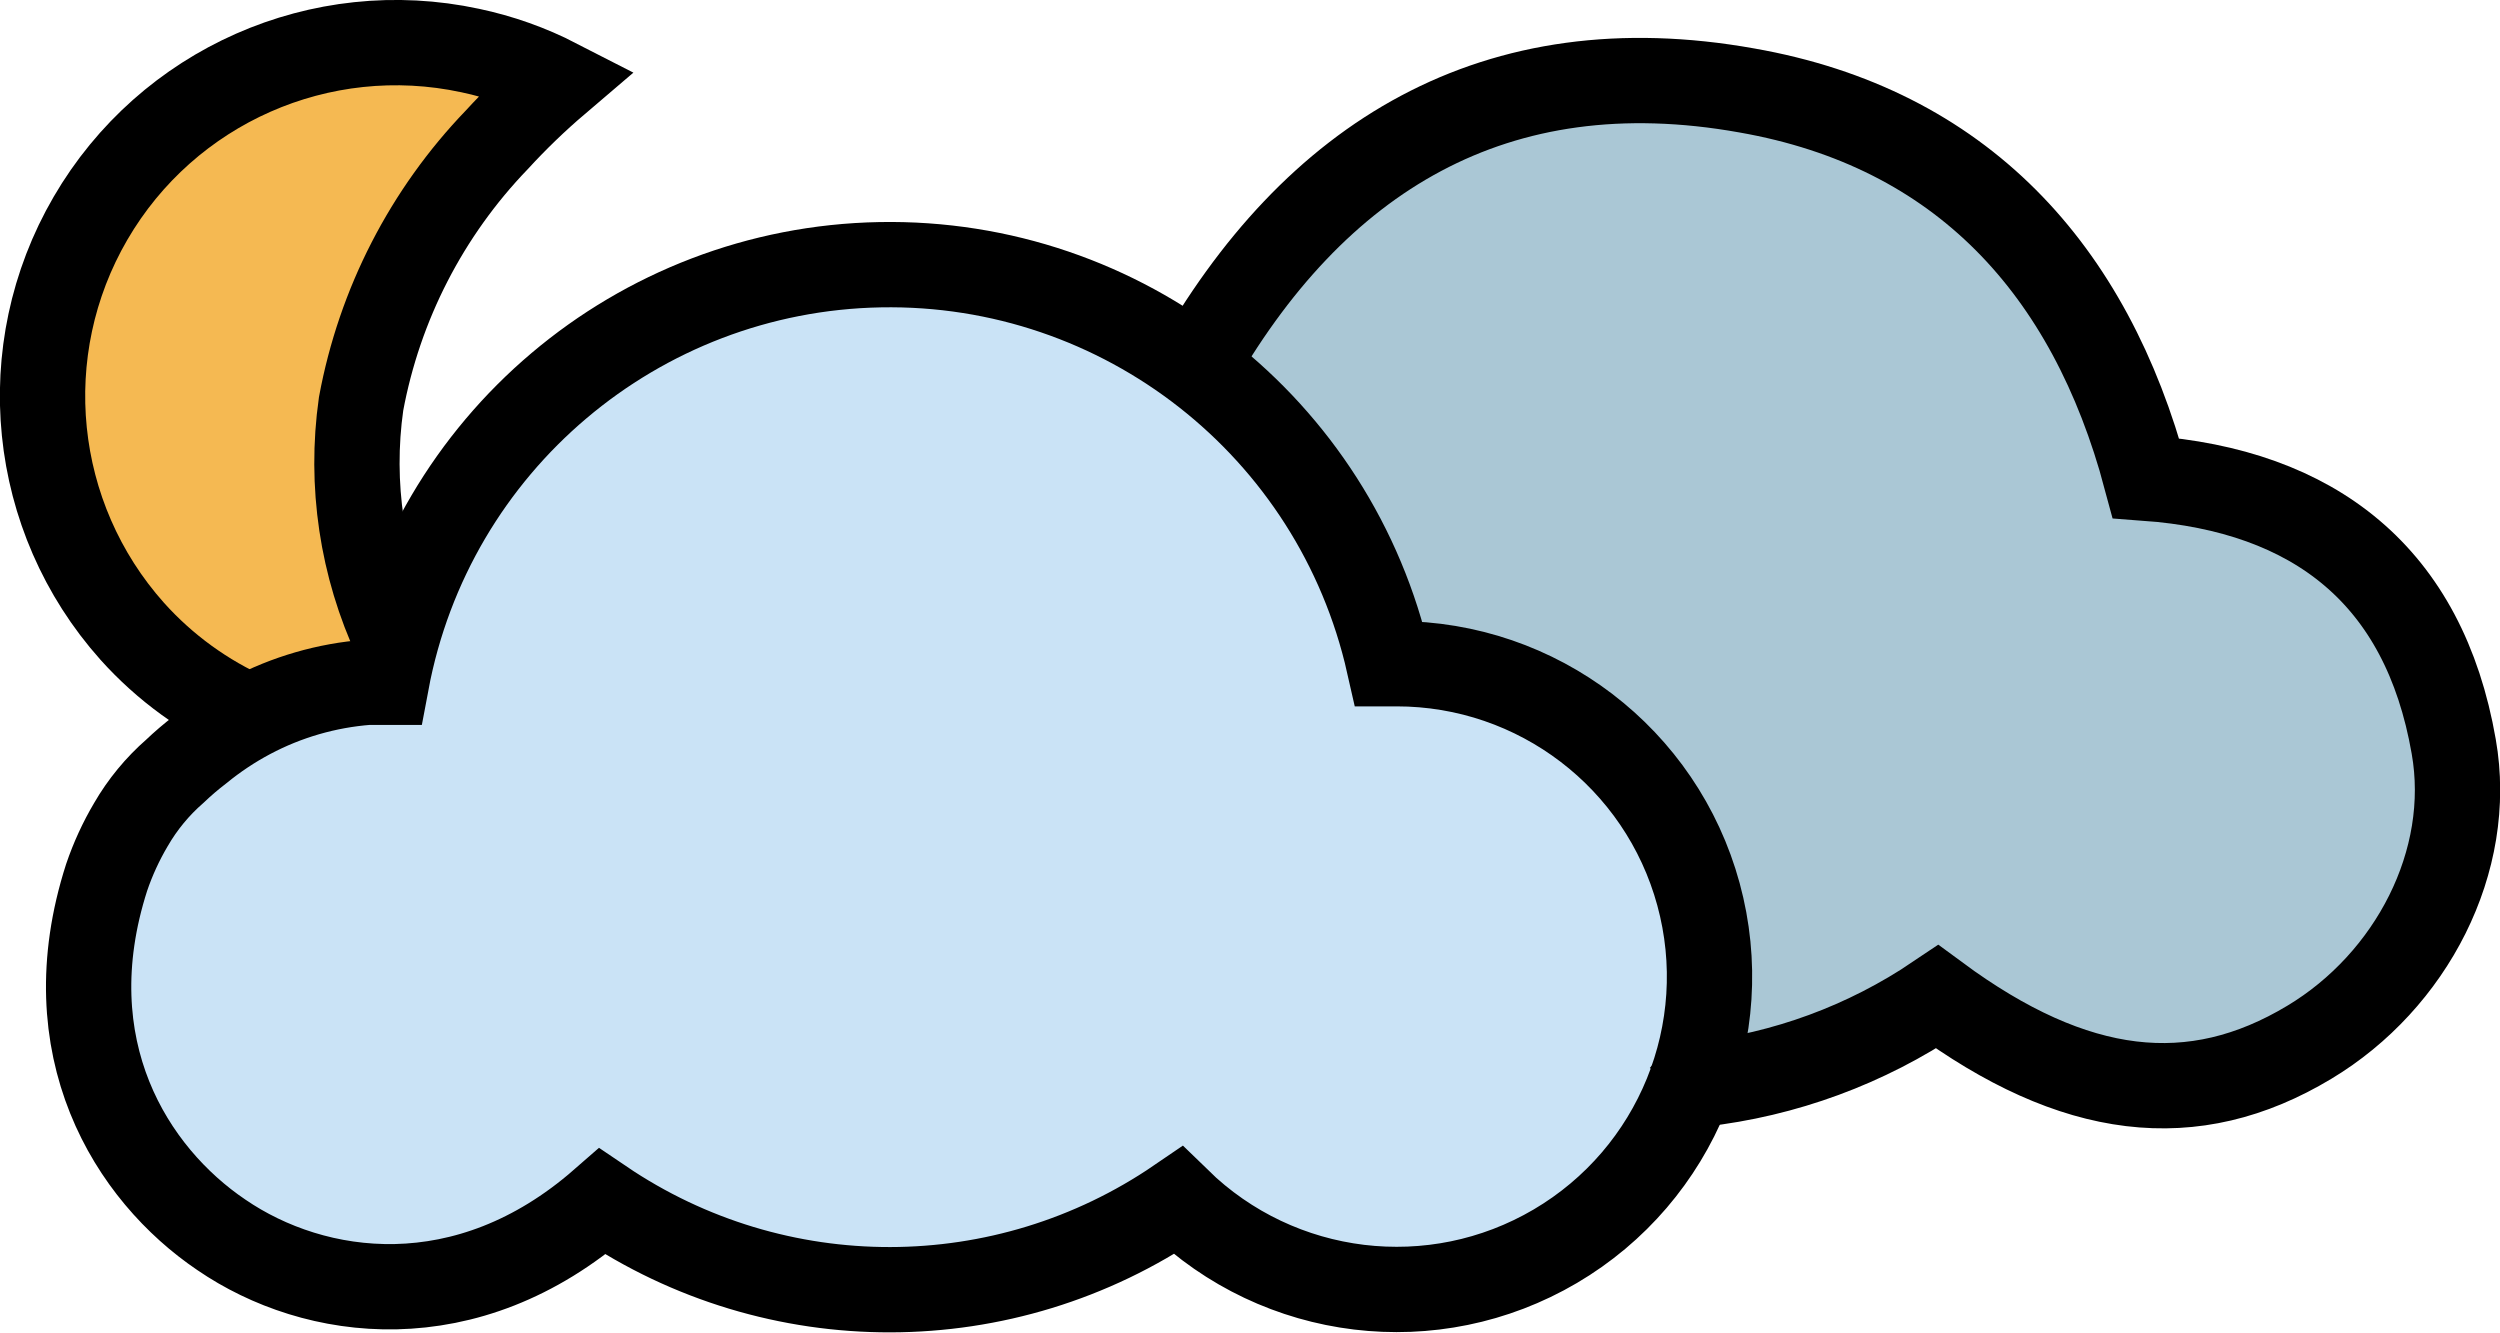
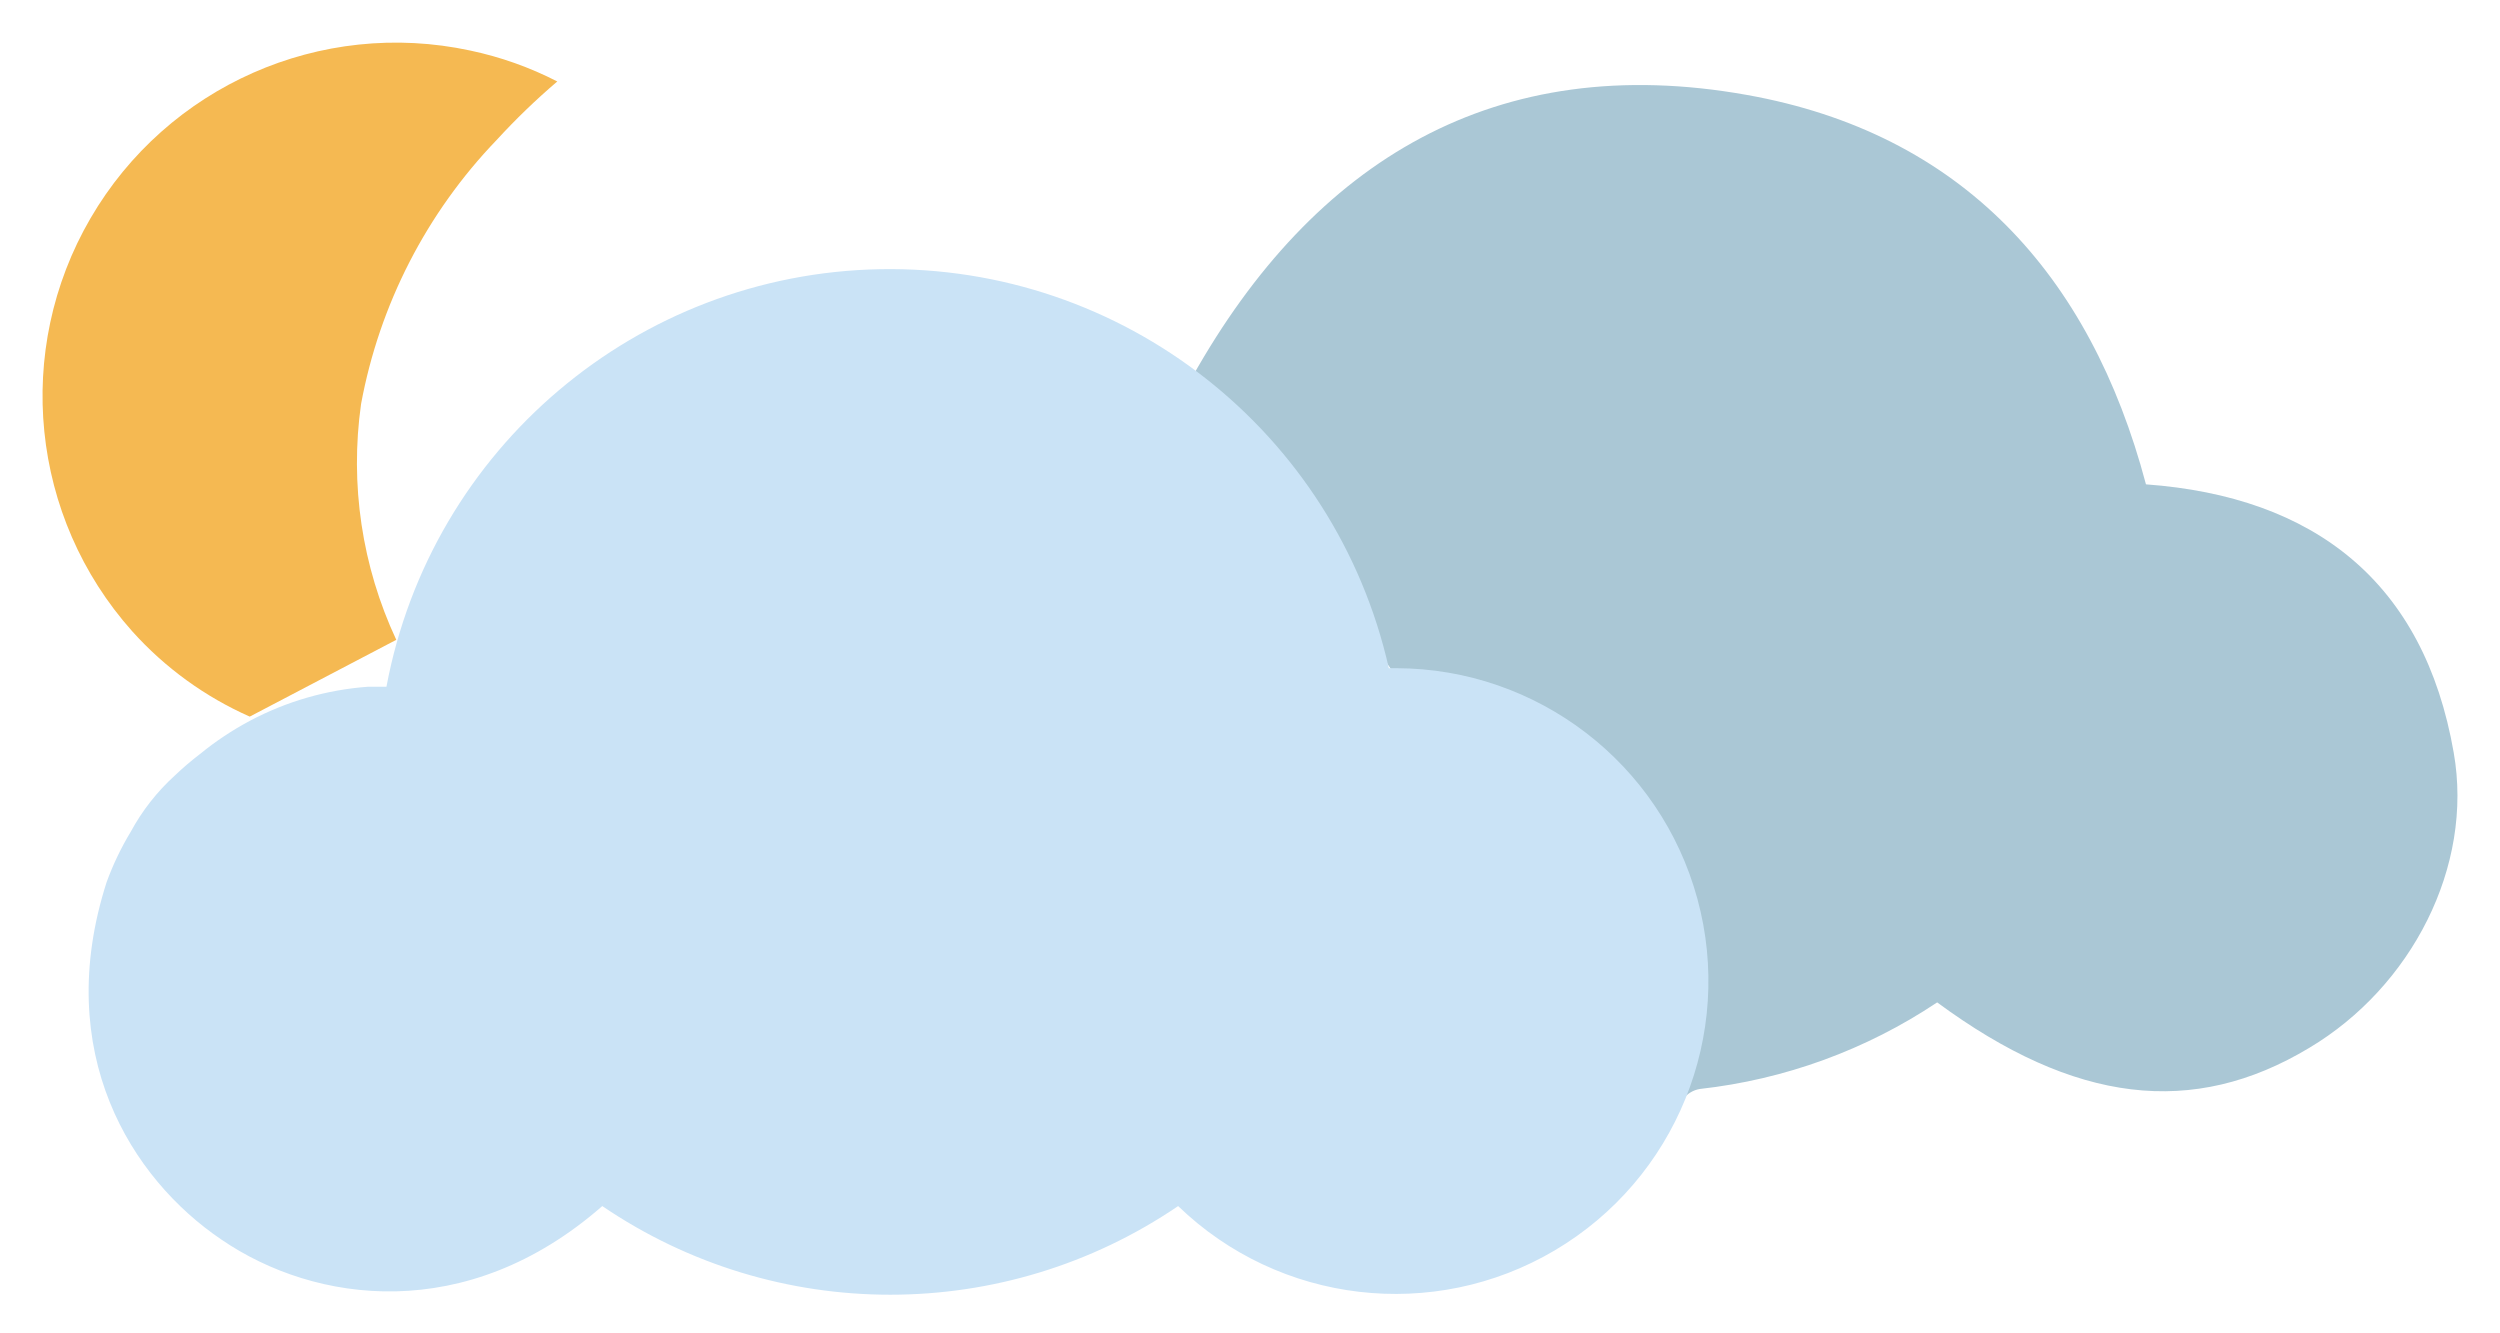
<svg xmlns="http://www.w3.org/2000/svg" viewBox="0 0 117.22 62.47">
  <defs>
-     <style>.cls-1{fill:#f5b952;}.cls-2{fill:#aac7d5;}.cls-3{fill:#cae3f6;}.cls-4{fill:none;stroke:#000;stroke-miterlimit:10;stroke-width:4px;}</style>
+     <style>.cls-1{fill:#f5b952;}.cls-2{fill:#aac7d5;}.cls-3{fill:#cae3f6;}.cls-4{fill:none;stroke-miterlimit:10;stroke-width:4px;}</style>
  </defs>
  <g id="Layer_2" data-name="Layer 2">
    <g id="Layer_1-2" data-name="Layer 1">
      <path class="cls-1" d="M18.58,30a19.63,19.63,0,0,1-1.65-11.06A24.21,24.21,0,0,1,23.29,6.56a32.14,32.14,0,0,1,2.84-2.74,16.28,16.28,0,0,0-4.08-1.45A16.57,16.57,0,0,0,6.2,29.6a16.23,16.23,0,0,0,5.51,4" />
      <path class="cls-2" d="M78.93,51.52a1.23,1.23,0,0,1,.77-.46A25,25,0,0,0,90.83,47c6.44,4.75,12,5.41,17.45,2.13,4.78-2.85,7.71-8.49,6.77-13.84-1.39-8-6.53-12-14.43-12.58C98,12.82,91.94,6.24,81.9,4.45c-11.74-2.1-20.29,3.05-26,13.23" />
      <path class="cls-3" d="M65.48,31.33l-.36,0a24,24,0,0,0-47,.87c-.29,0-.58,0-.87,0a14,14,0,0,0-5.52,1.59,14.44,14.44,0,0,0-2.36,1.57,14.21,14.21,0,0,0-1.17,1A10,10,0,0,0,6.13,39,13.49,13.49,0,0,0,5,41.36c-2.57,8,1.16,13.91,5.38,16.76,4.38,3,11.5,4,17.86-1.57a24,24,0,0,0,27,0A14.67,14.67,0,1,0,65.48,31.33Z" />
      <path class="cls-4" d="M18.58,30a19.63,19.63,0,0,1-1.65-11.06A24.21,24.21,0,0,1,23.29,6.56a32.14,32.14,0,0,1,2.84-2.74,16.28,16.28,0,0,0-4.08-1.45A16.57,16.57,0,0,0,6.2,29.6a16.23,16.23,0,0,0,5.51,4" />
      <path class="cls-4" d="M78.93,51.31a1.29,1.29,0,0,1,.77-.47,24.84,24.84,0,0,0,11.13-4.1c6.44,4.75,12,5.41,17.45,2.13C113.06,46,116,40.38,115.05,35c-1.39-8-6.53-12-14.43-12.58C98,12.61,91.94,6,81.9,4.24c-11.74-2.1-20.29,3.05-26,13.23" />
      <path class="cls-4" d="M65.48,31.12l-.36,0a24,24,0,0,0-47,.87l-.87,0a14.06,14.06,0,0,0-5.52,1.6,14.44,14.44,0,0,0-2.36,1.57,14.06,14.06,0,0,0-1.17,1,9.89,9.89,0,0,0-2.06,2.5A13.24,13.24,0,0,0,5,41.14c-2.57,8,1.16,13.91,5.38,16.76,4.38,3,11.5,4,17.86-1.56a24,24,0,0,0,27-.05A14.67,14.67,0,1,0,65.48,31.12Z" />
    </g>
  </g>
</svg>
